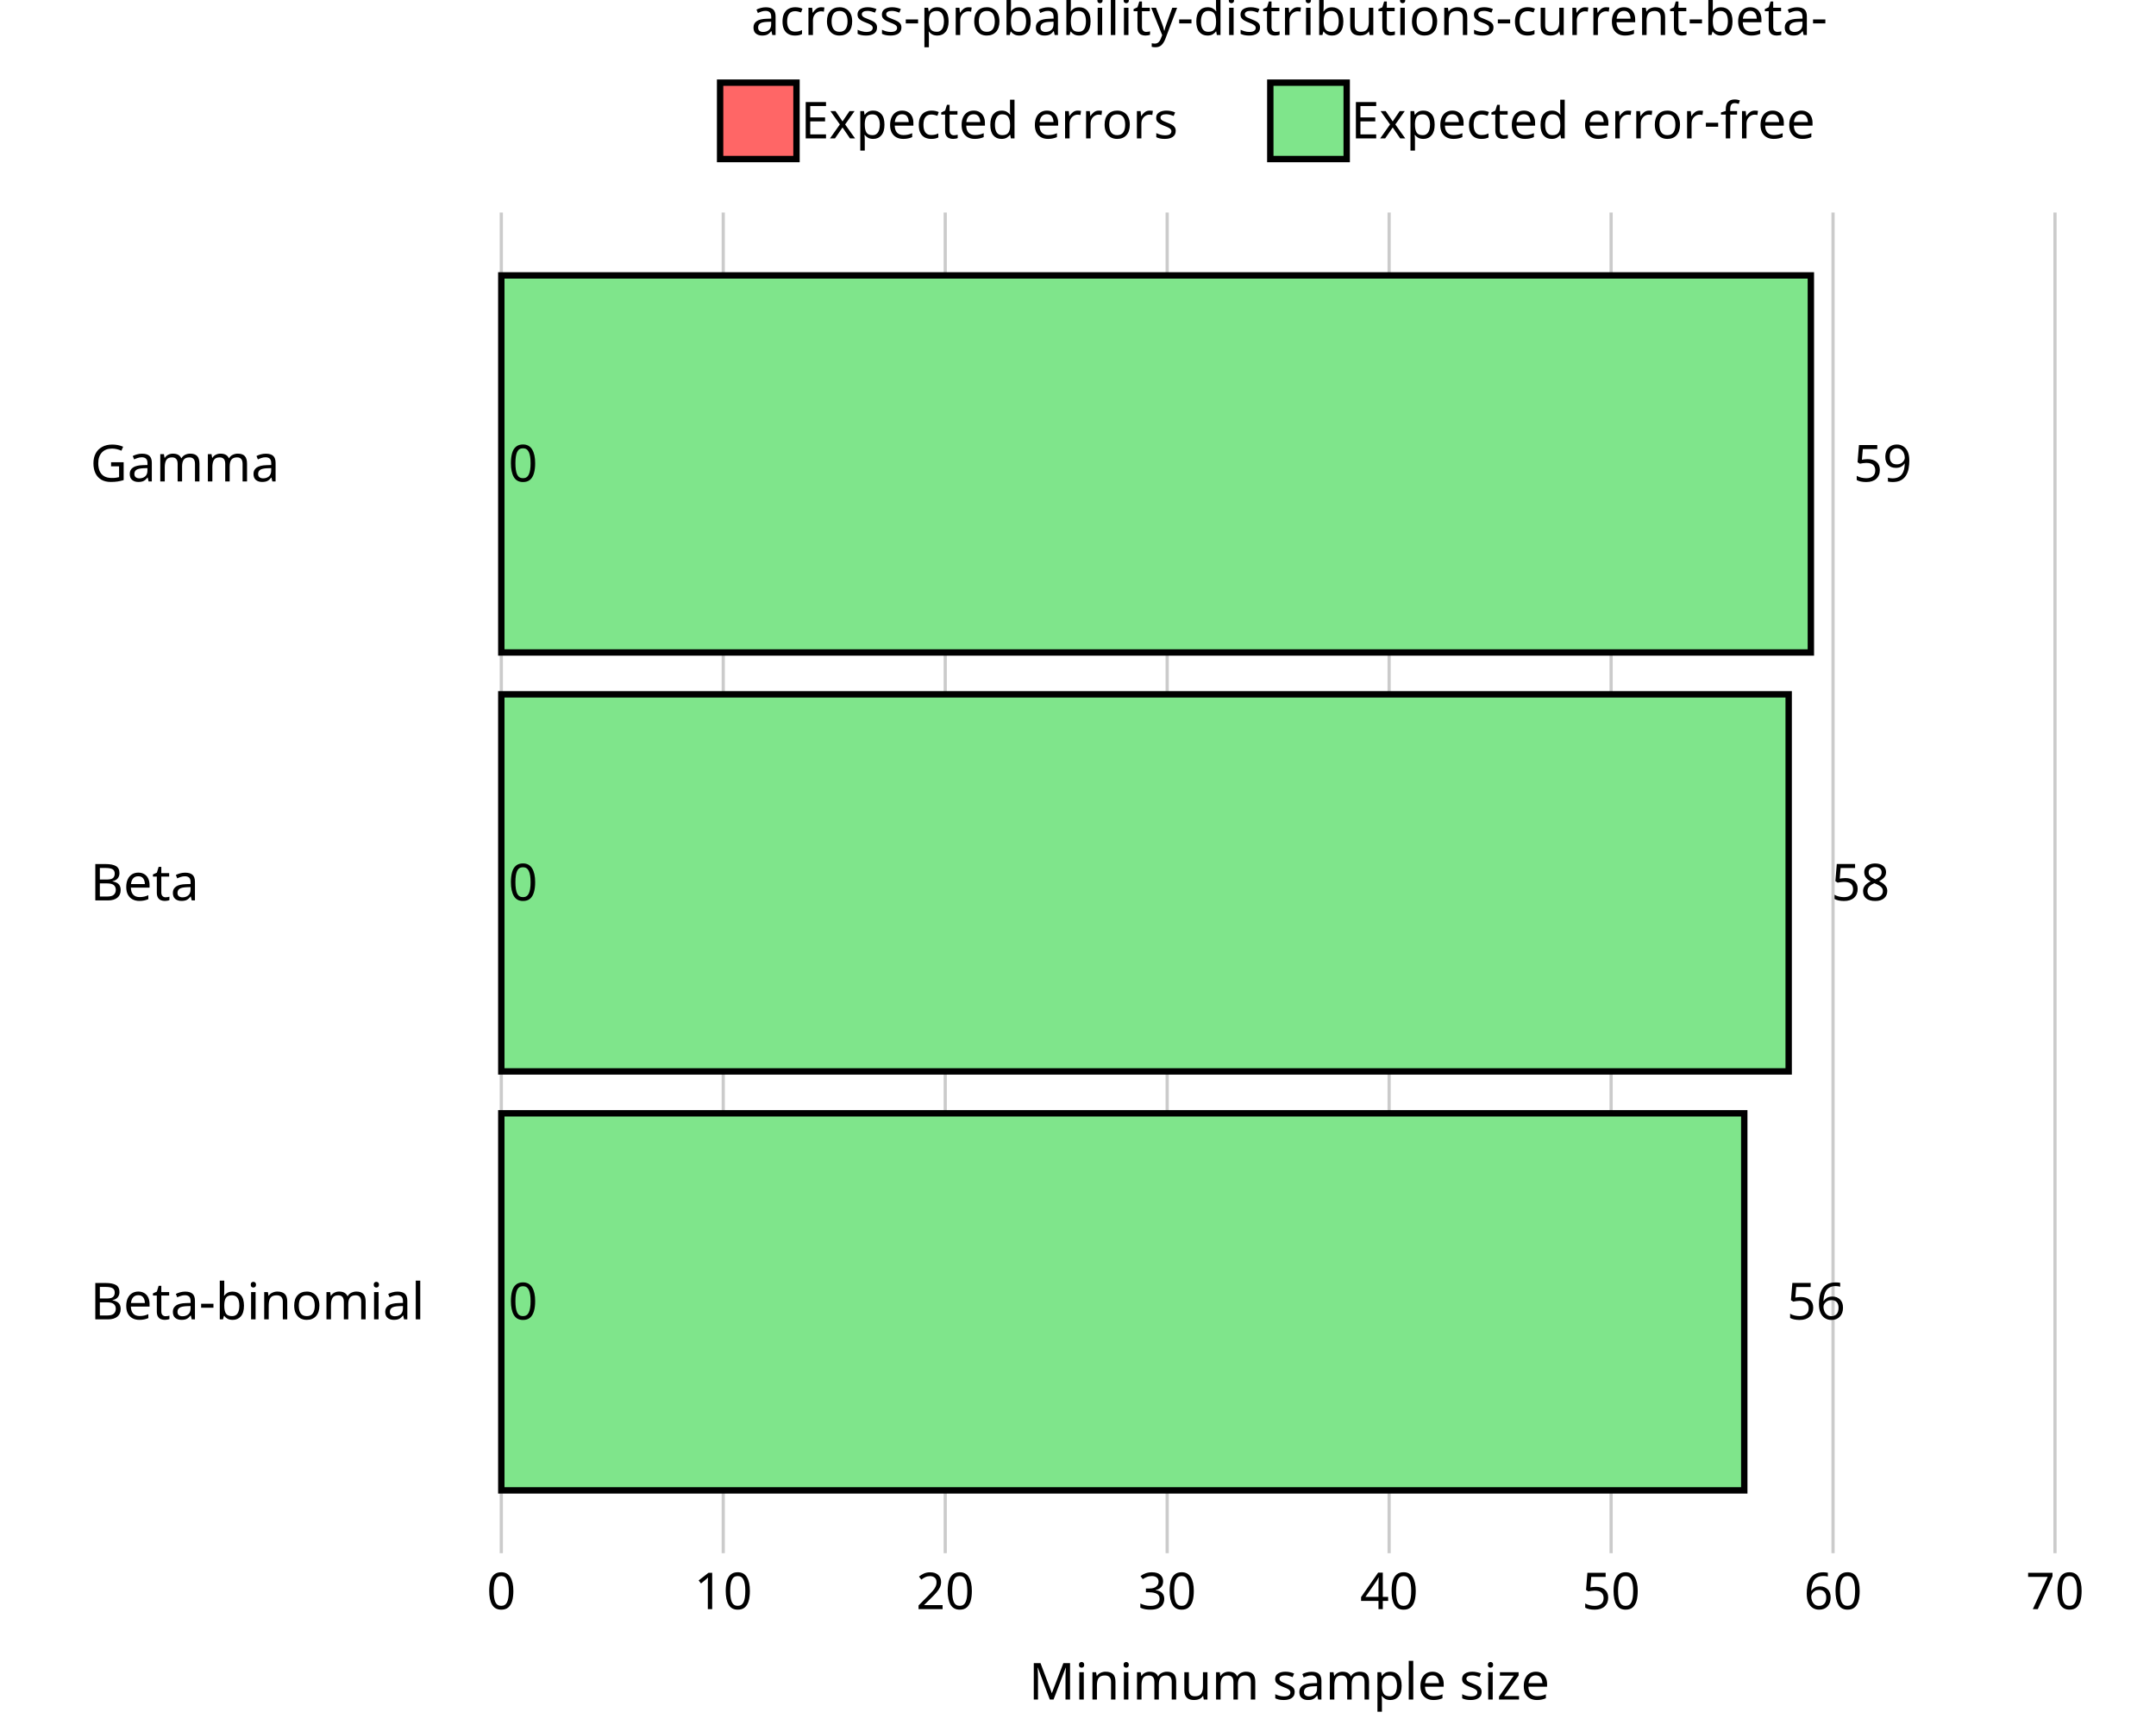
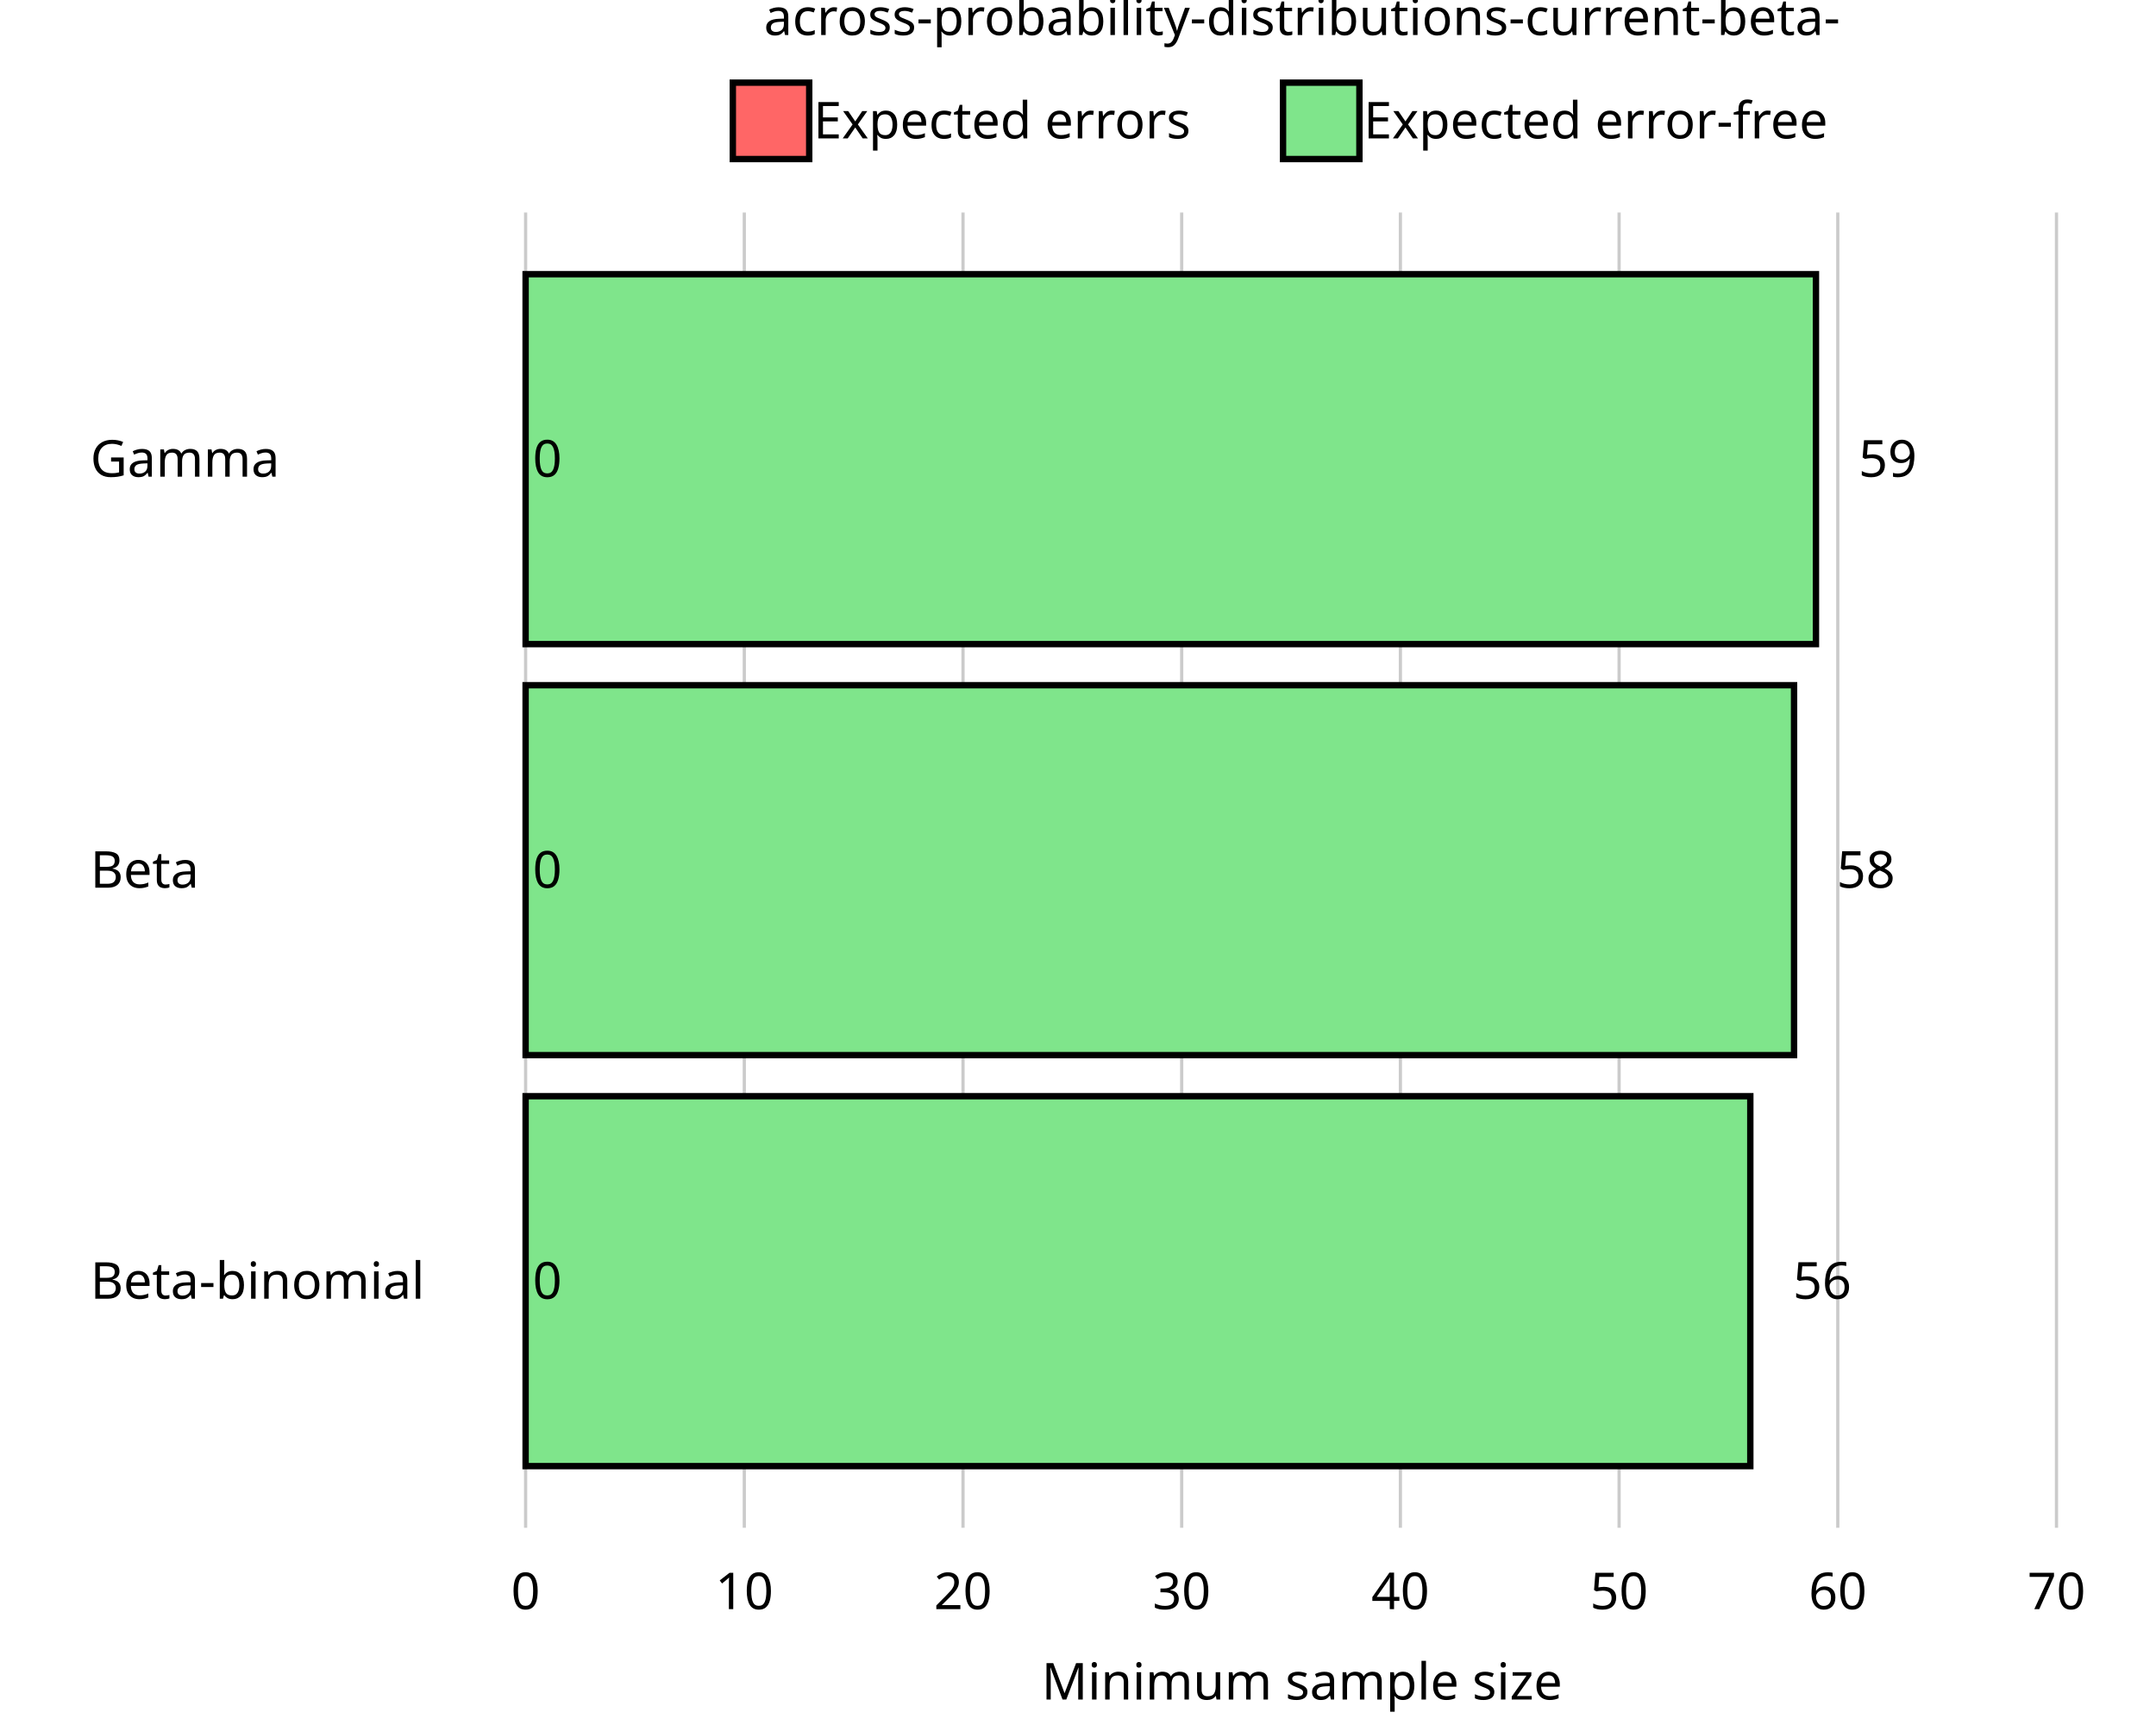
<svg xmlns="http://www.w3.org/2000/svg" class="svglite" data-engine-version="2.0" width="720.00pt" height="576.00pt" viewBox="0 0 720.00 576.00">
  <defs>
    <style type="text/css">
    .svglite line, .svglite polyline, .svglite polygon, .svglite path, .svglite rect, .svglite circle {
      fill: none;
      stroke: #000000;
      stroke-linecap: round;
      stroke-linejoin: round;
      stroke-miterlimit: 10.00;
    }
  </style>
  </defs>
  <rect width="100%" height="100%" style="stroke: none; fill: #FFFFFF;" />
  <defs>
    <clipPath id="cpMC4wMHw3MjAuMDB8MC4wMHw1NzYuMDA=">
      <rect x="0.00" y="0.00" width="720.00" height="576.00" />
    </clipPath>
  </defs>
  <g clip-path="url(#cpMC4wMHw3MjAuMDB8MC4wMHw1NzYuMDA=)">
-     <rect x="-0" y="0.00" width="720.00" height="576.00" style="stroke-width: 10.67; stroke: none;" />
+     <rect x="0.00" y="0.00" width="720.00" height="576.00" style="stroke-width: 10.67; stroke: none;" />
  </g>
  <defs>
-     <clipPath id="cpMTQxLjA5fDcyMC4wMHw3MC45N3w1MTguNjQ=">
-       <rect x="141.09" y="70.97" width="578.91" height="447.67" />
+     <clipPath id="cpMTQ5LjYwfDcyMC4wMHw3MC45N3w1MTAuMTQ=">
+       <rect x="149.60" y="70.97" width="570.40" height="439.17" />
    </clipPath>
  </defs>
-   <g clip-path="url(#cpMTQxLjA5fDcyMC4wMHw3MC45N3w1MTguNjQ=)">
-     <rect x="141.09" y="70.97" width="578.91" height="447.67" style="stroke-width: 10.67; stroke: none;" />
-     <polyline points="167.41,518.64 167.41,70.97 " style="stroke-width: 1.07; stroke: #CBCBCB; stroke-linecap: butt;" />
-     <polyline points="241.53,518.64 241.53,70.97 " style="stroke-width: 1.07; stroke: #CBCBCB; stroke-linecap: butt;" />
-     <polyline points="315.66,518.64 315.66,70.97 " style="stroke-width: 1.07; stroke: #CBCBCB; stroke-linecap: butt;" />
-     <polyline points="389.78,518.64 389.78,70.97 " style="stroke-width: 1.07; stroke: #CBCBCB; stroke-linecap: butt;" />
-     <polyline points="463.90,518.64 463.90,70.97 " style="stroke-width: 1.07; stroke: #CBCBCB; stroke-linecap: butt;" />
-     <polyline points="538.03,518.64 538.03,70.97 " style="stroke-width: 1.07; stroke: #CBCBCB; stroke-linecap: butt;" />
-     <polyline points="612.15,518.64 612.15,70.97 " style="stroke-width: 1.07; stroke: #CBCBCB; stroke-linecap: butt;" />
-     <polyline points="686.27,518.64 686.27,70.97 " style="stroke-width: 1.07; stroke: #CBCBCB; stroke-linecap: butt;" />
-     <rect x="167.41" y="91.96" width="437.33" height="125.91" style="stroke-width: 2.13; stroke-linecap: butt; stroke-linejoin: miter; fill: #7FE58B;" />
-     <rect x="167.41" y="231.85" width="429.92" height="125.91" style="stroke-width: 2.13; stroke-linecap: butt; stroke-linejoin: miter; fill: #7FE58B;" />
-     <rect x="167.41" y="371.75" width="415.09" height="125.91" style="stroke-width: 2.13; stroke-linecap: butt; stroke-linejoin: miter; fill: #7FE58B;" />
-     <rect x="167.41" y="91.96" width="0.00" height="125.91" style="stroke-width: 2.13; stroke-linecap: butt; stroke-linejoin: miter; fill: #FF6666;" />
-     <rect x="167.41" y="231.85" width="0.00" height="125.91" style="stroke-width: 2.13; stroke-linecap: butt; stroke-linejoin: miter; fill: #FF6666;" />
-     <rect x="167.41" y="371.75" width="0.00" height="125.91" style="stroke-width: 2.13; stroke-linecap: butt; stroke-linejoin: miter; fill: #FF6666;" />
-     <text x="169.78" y="160.79" style="font-size: 17.07px; font-family: sans;" textLength="9.50px" lengthAdjust="spacingAndGlyphs">0</text>
-     <text x="169.78" y="300.68" style="font-size: 17.07px; font-family: sans;" textLength="9.50px" lengthAdjust="spacingAndGlyphs">0</text>
-     <text x="169.78" y="440.58" style="font-size: 17.07px; font-family: sans;" textLength="9.50px" lengthAdjust="spacingAndGlyphs">0</text>
-     <text x="618.98" y="160.79" style="font-size: 17.07px; font-family: sans;" textLength="18.99px" lengthAdjust="spacingAndGlyphs">59</text>
-     <text x="611.57" y="300.68" style="font-size: 17.07px; font-family: sans;" textLength="18.99px" lengthAdjust="spacingAndGlyphs">58</text>
-     <text x="596.74" y="440.58" style="font-size: 17.07px; font-family: sans;" textLength="18.99px" lengthAdjust="spacingAndGlyphs">56</text>
-     <rect x="141.09" y="70.97" width="578.91" height="447.67" style="stroke-width: 0.00; stroke: none;" />
+   <g clip-path="url(#cpMTQ5LjYwfDcyMC4wMHw3MC45N3w1MTAuMTQ=)">
+     <rect x="149.60" y="70.97" width="570.40" height="439.17" style="stroke-width: 10.67; stroke: none;" />
+     <polyline points="175.53,510.14 175.53,70.97 " style="stroke-width: 1.07; stroke: #CBCBCB; stroke-linecap: butt;" />
+     <polyline points="248.56,510.14 248.56,70.97 " style="stroke-width: 1.07; stroke: #CBCBCB; stroke-linecap: butt;" />
+     <polyline points="321.60,510.14 321.60,70.97 " style="stroke-width: 1.07; stroke: #CBCBCB; stroke-linecap: butt;" />
+     <polyline points="394.63,510.14 394.63,70.97 " style="stroke-width: 1.07; stroke: #CBCBCB; stroke-linecap: butt;" />
+     <polyline points="467.66,510.14 467.66,70.97 " style="stroke-width: 1.07; stroke: #CBCBCB; stroke-linecap: butt;" />
+     <polyline points="540.70,510.14 540.70,70.97 " style="stroke-width: 1.07; stroke: #CBCBCB; stroke-linecap: butt;" />
+     <polyline points="613.73,510.14 613.73,70.97 " style="stroke-width: 1.07; stroke: #CBCBCB; stroke-linecap: butt;" />
+     <polyline points="686.77,510.14 686.77,70.97 " style="stroke-width: 1.07; stroke: #CBCBCB; stroke-linecap: butt;" />
+     <rect x="175.53" y="91.56" width="430.91" height="123.52" style="stroke-width: 2.13; stroke-linecap: butt; stroke-linejoin: miter; fill: #7FE58B;" />
+     <rect x="175.53" y="228.80" width="423.60" height="123.52" style="stroke-width: 2.13; stroke-linecap: butt; stroke-linejoin: miter; fill: #7FE58B;" />
+     <rect x="175.53" y="366.04" width="408.99" height="123.52" style="stroke-width: 2.13; stroke-linecap: butt; stroke-linejoin: miter; fill: #7FE58B;" />
+     <rect x="175.53" y="91.56" width="0.00" height="123.52" style="stroke-width: 2.13; stroke-linecap: butt; stroke-linejoin: miter; fill: #FF6666;" />
+     <rect x="175.53" y="228.80" width="0.00" height="123.52" style="stroke-width: 2.13; stroke-linecap: butt; stroke-linejoin: miter; fill: #FF6666;" />
+     <rect x="175.53" y="366.04" width="0.00" height="123.52" style="stroke-width: 2.13; stroke-linecap: butt; stroke-linejoin: miter; fill: #FF6666;" />
+     <text x="177.90" y="159.19" style="font-size: 17.07px; font-family: sans;" textLength="9.50px" lengthAdjust="spacingAndGlyphs">0</text>
+     <text x="177.90" y="296.43" style="font-size: 17.07px; font-family: sans;" textLength="9.50px" lengthAdjust="spacingAndGlyphs">0</text>
+     <text x="177.90" y="433.67" style="font-size: 17.07px; font-family: sans;" textLength="9.50px" lengthAdjust="spacingAndGlyphs">0</text>
+     <text x="620.67" y="159.19" style="font-size: 17.07px; font-family: sans;" textLength="18.99px" lengthAdjust="spacingAndGlyphs">59</text>
+     <text x="613.37" y="296.43" style="font-size: 17.07px; font-family: sans;" textLength="18.99px" lengthAdjust="spacingAndGlyphs">58</text>
+     <text x="598.76" y="433.67" style="font-size: 17.07px; font-family: sans;" textLength="18.99px" lengthAdjust="spacingAndGlyphs">56</text>
+     <rect x="149.60" y="70.97" width="570.40" height="439.17" style="stroke-width: 0.00; stroke: none;" />
  </g>
  <g clip-path="url(#cpMC4wMHw3MjAuMDB8MC4wMHw1NzYuMDA=)">
-     <polyline points="141.09,518.64 141.09,70.97 " style="stroke-width: 0.00; stroke: none; stroke-linecap: butt;" />
-     <text x="30.17" y="440.55" style="font-size: 17.00px; font-family: sans;" textLength="103.95px" lengthAdjust="spacingAndGlyphs">Beta-binomial</text>
-     <text x="30.17" y="300.66" style="font-size: 17.00px; font-family: sans;" textLength="34.98px" lengthAdjust="spacingAndGlyphs">Beta</text>
-     <text x="30.17" y="160.76" style="font-size: 17.00px; font-family: sans;" textLength="60.48px" lengthAdjust="spacingAndGlyphs">Gamma</text>
-     <polyline points="141.09,518.64 720.00,518.64 " style="stroke-width: 0.00; stroke: none; stroke-linecap: butt;" />
-     <text x="167.41" y="537.32" text-anchor="middle" style="font-size: 17.00px; font-family: sans;" textLength="9.46px" lengthAdjust="spacingAndGlyphs">0</text>
-     <text x="241.53" y="537.32" text-anchor="middle" style="font-size: 17.00px; font-family: sans;" textLength="18.91px" lengthAdjust="spacingAndGlyphs">10</text>
-     <text x="315.66" y="537.32" text-anchor="middle" style="font-size: 17.00px; font-family: sans;" textLength="18.91px" lengthAdjust="spacingAndGlyphs">20</text>
-     <text x="389.78" y="537.32" text-anchor="middle" style="font-size: 17.00px; font-family: sans;" textLength="18.91px" lengthAdjust="spacingAndGlyphs">30</text>
-     <text x="463.90" y="537.32" text-anchor="middle" style="font-size: 17.00px; font-family: sans;" textLength="18.91px" lengthAdjust="spacingAndGlyphs">40</text>
-     <text x="538.03" y="537.32" text-anchor="middle" style="font-size: 17.00px; font-family: sans;" textLength="18.91px" lengthAdjust="spacingAndGlyphs">50</text>
-     <text x="612.15" y="537.32" text-anchor="middle" style="font-size: 17.00px; font-family: sans;" textLength="18.91px" lengthAdjust="spacingAndGlyphs">60</text>
-     <text x="686.27" y="537.32" text-anchor="middle" style="font-size: 17.00px; font-family: sans;" textLength="18.91px" lengthAdjust="spacingAndGlyphs">70</text>
-     <text x="430.55" y="567.49" text-anchor="middle" style="font-size: 17.00px; font-family: sans;" textLength="163.47px" lengthAdjust="spacingAndGlyphs">Minimum sample size</text>
-     <rect x="228.11" y="20.71" width="404.88" height="39.31" style="stroke-width: 0.75; stroke: none;" />
-     <rect x="228.11" y="20.71" width="404.88" height="39.31" style="stroke-width: 10.67; stroke: none;" />
-     <rect x="239.07" y="26.19" width="28.35" height="28.35" style="stroke-width: 10.67; stroke: none;" />
-     <rect x="240.48" y="27.60" width="25.51" height="25.51" style="stroke-width: 2.13; stroke-linecap: butt; stroke-linejoin: miter; fill: #FF6666;" />
-     <rect x="422.80" y="26.19" width="28.35" height="28.35" style="stroke-width: 10.67; stroke: none;" />
-     <rect x="424.22" y="27.60" width="25.51" height="25.51" style="stroke-width: 2.13; stroke-linecap: butt; stroke-linejoin: miter; fill: #7FE58B;" />
-     <text x="267.41" y="46.21" style="font-size: 17.00px; font-family: sans;" textLength="120.02px" lengthAdjust="spacingAndGlyphs">Expected errors</text>
-     <text x="451.15" y="46.21" style="font-size: 17.00px; font-family: sans;" textLength="146.47px" lengthAdjust="spacingAndGlyphs">Expected error-free</text>
-     <text x="430.55" y="11.70" text-anchor="middle" style="font-size: 17.00px; font-family: sans;" textLength="332.61px" lengthAdjust="spacingAndGlyphs">across-probability-distributions-current-beta-</text>
+     <polyline points="149.60,510.14 149.60,70.97 " style="stroke-width: 0.00; stroke: none; stroke-linecap: butt;" />
+     <text x="30.17" y="433.65" style="font-size: 17.00px; font-family: sans;" textLength="103.95px" lengthAdjust="spacingAndGlyphs">Beta-binomial</text>
+     <text x="30.17" y="296.41" style="font-size: 17.00px; font-family: sans;" textLength="34.98px" lengthAdjust="spacingAndGlyphs">Beta</text>
+     <text x="30.17" y="159.17" style="font-size: 17.00px; font-family: sans;" textLength="60.48px" lengthAdjust="spacingAndGlyphs">Gamma</text>
+     <polyline points="149.60,510.14 720.00,510.14 " style="stroke-width: 0.00; stroke: none; stroke-linecap: butt;" />
+     <text x="175.53" y="537.32" text-anchor="middle" style="font-size: 17.00px; font-family: sans;" textLength="9.46px" lengthAdjust="spacingAndGlyphs">0</text>
+     <text x="248.56" y="537.32" text-anchor="middle" style="font-size: 17.00px; font-family: sans;" textLength="18.91px" lengthAdjust="spacingAndGlyphs">10</text>
+     <text x="321.60" y="537.32" text-anchor="middle" style="font-size: 17.00px; font-family: sans;" textLength="18.91px" lengthAdjust="spacingAndGlyphs">20</text>
+     <text x="394.63" y="537.32" text-anchor="middle" style="font-size: 17.00px; font-family: sans;" textLength="18.91px" lengthAdjust="spacingAndGlyphs">30</text>
+     <text x="467.66" y="537.32" text-anchor="middle" style="font-size: 17.00px; font-family: sans;" textLength="18.91px" lengthAdjust="spacingAndGlyphs">40</text>
+     <text x="540.70" y="537.32" text-anchor="middle" style="font-size: 17.00px; font-family: sans;" textLength="18.91px" lengthAdjust="spacingAndGlyphs">50</text>
+     <text x="613.73" y="537.32" text-anchor="middle" style="font-size: 17.00px; font-family: sans;" textLength="18.91px" lengthAdjust="spacingAndGlyphs">60</text>
+     <text x="686.77" y="537.32" text-anchor="middle" style="font-size: 17.00px; font-family: sans;" textLength="18.91px" lengthAdjust="spacingAndGlyphs">70</text>
+     <text x="434.80" y="567.49" text-anchor="middle" style="font-size: 17.00px; font-family: sans;" textLength="163.47px" lengthAdjust="spacingAndGlyphs">Minimum sample size</text>
+     <rect x="232.36" y="20.71" width="404.88" height="39.31" style="stroke-width: 0.75; stroke: none;" />
+     <rect x="232.36" y="20.71" width="404.88" height="39.31" style="stroke-width: 10.67; stroke: none;" />
+     <rect x="243.32" y="26.19" width="28.35" height="28.35" style="stroke-width: 10.67; stroke: none;" />
+     <rect x="244.73" y="27.60" width="25.51" height="25.51" style="stroke-width: 2.13; stroke-linecap: butt; stroke-linejoin: miter; fill: #FF6666;" />
+     <rect x="427.05" y="26.19" width="28.35" height="28.35" style="stroke-width: 10.67; stroke: none;" />
+     <rect x="428.47" y="27.60" width="25.51" height="25.51" style="stroke-width: 2.13; stroke-linecap: butt; stroke-linejoin: miter; fill: #7FE58B;" />
+     <text x="271.66" y="46.21" style="font-size: 17.00px; font-family: sans;" textLength="120.02px" lengthAdjust="spacingAndGlyphs">Expected errors</text>
+     <text x="455.40" y="46.21" style="font-size: 17.00px; font-family: sans;" textLength="146.47px" lengthAdjust="spacingAndGlyphs">Expected error-free</text>
+     <text x="434.80" y="11.70" text-anchor="middle" style="font-size: 17.00px; font-family: sans;" textLength="332.61px" lengthAdjust="spacingAndGlyphs">across-probability-distributions-current-beta-</text>
  </g>
</svg>
